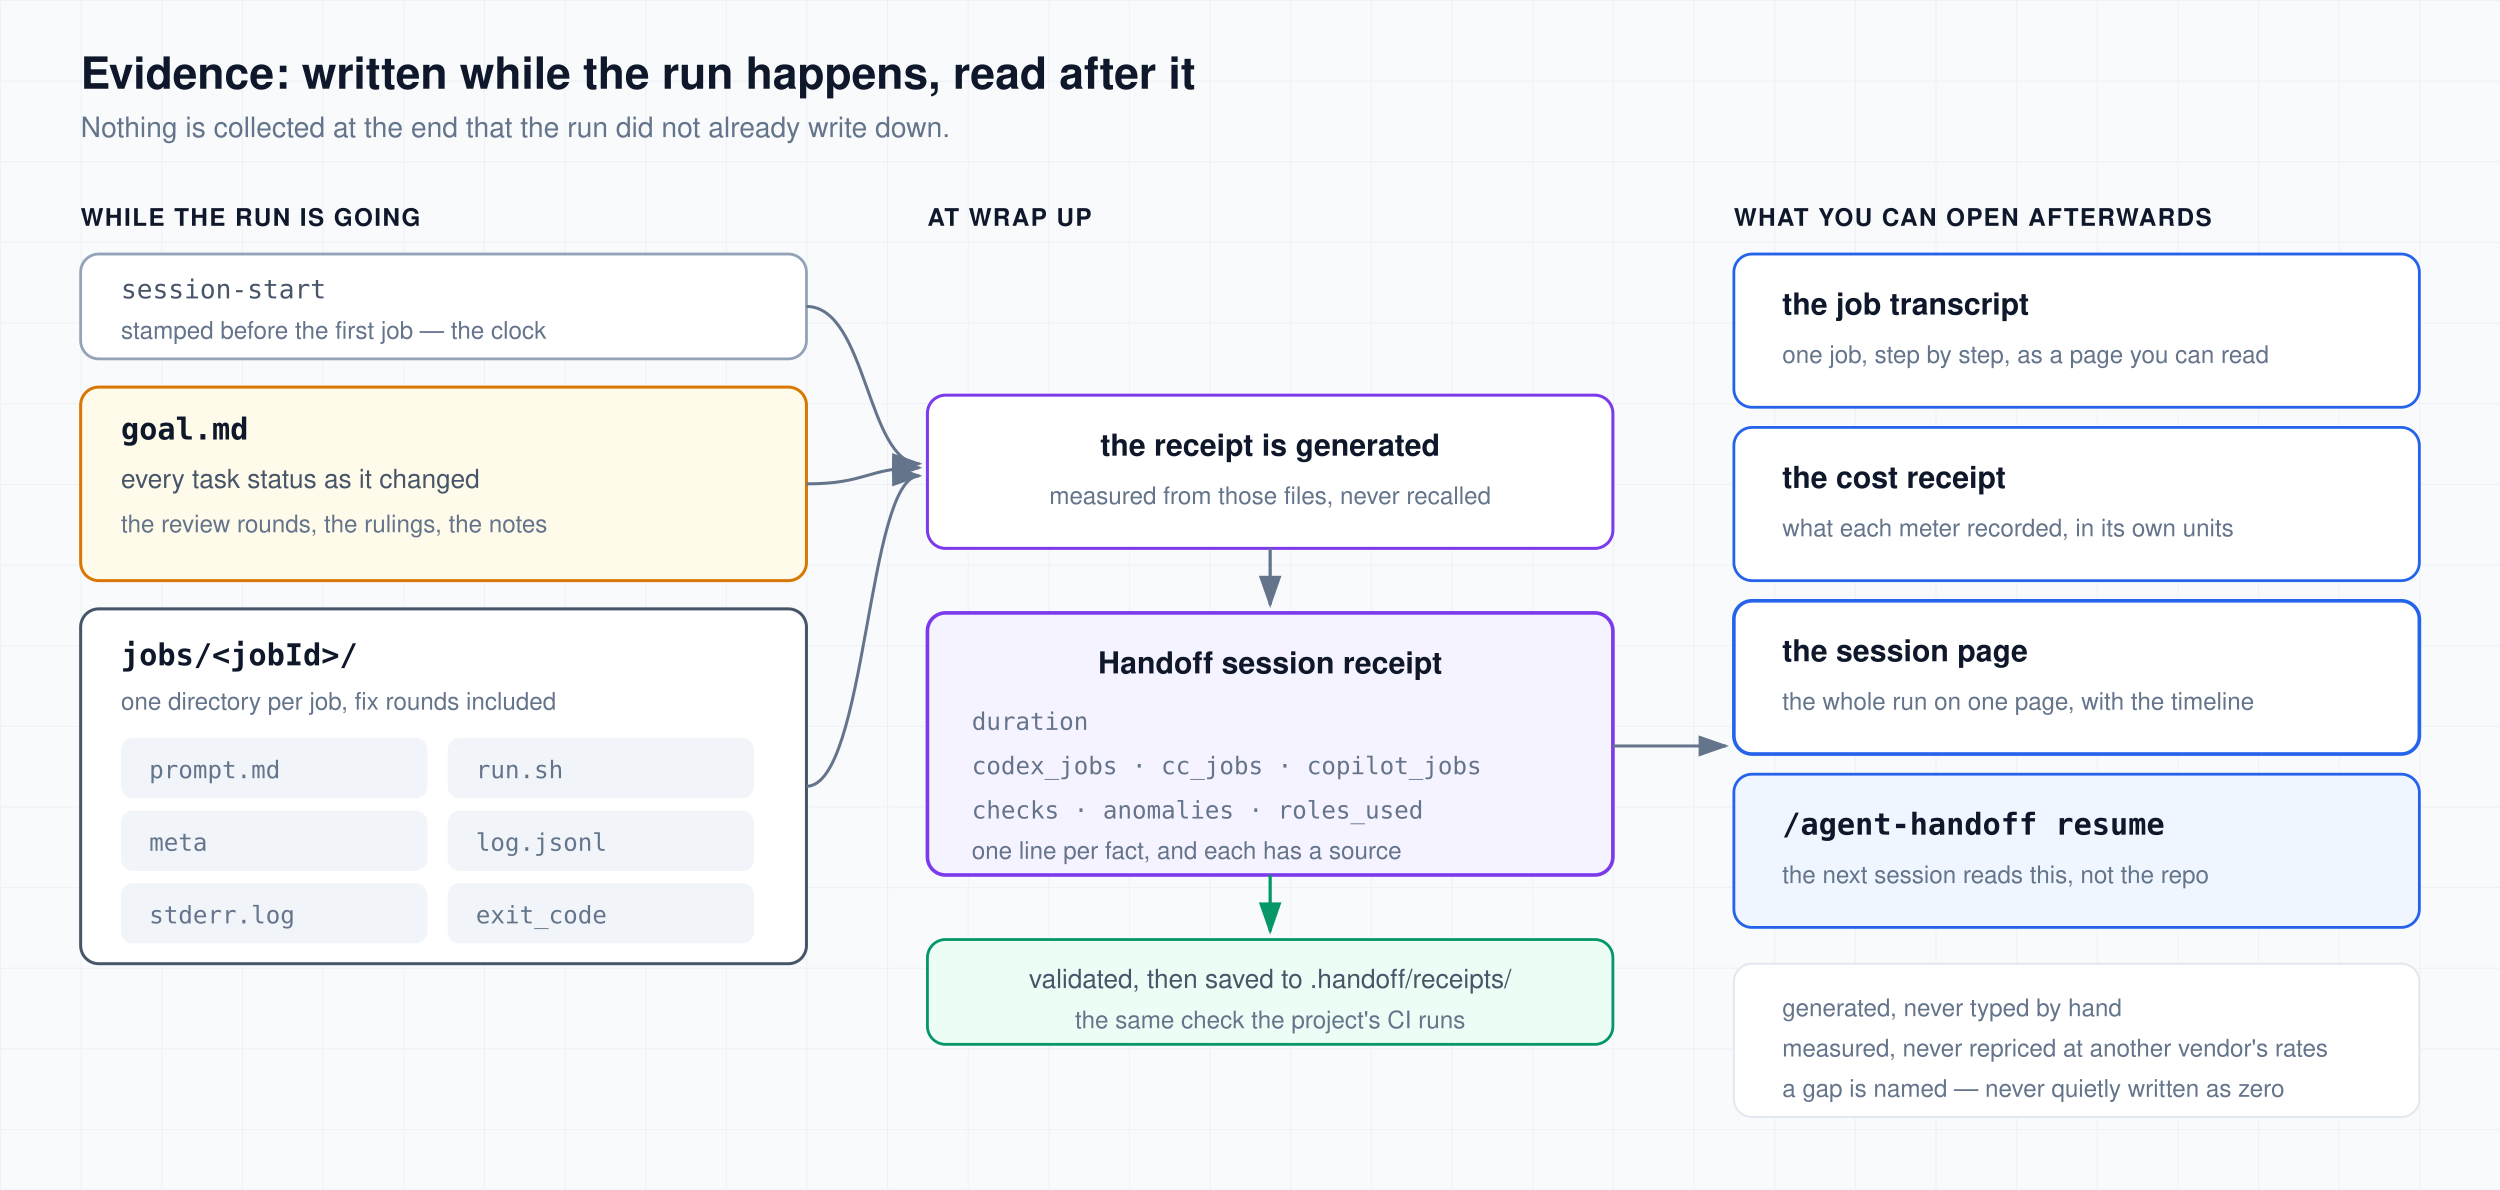
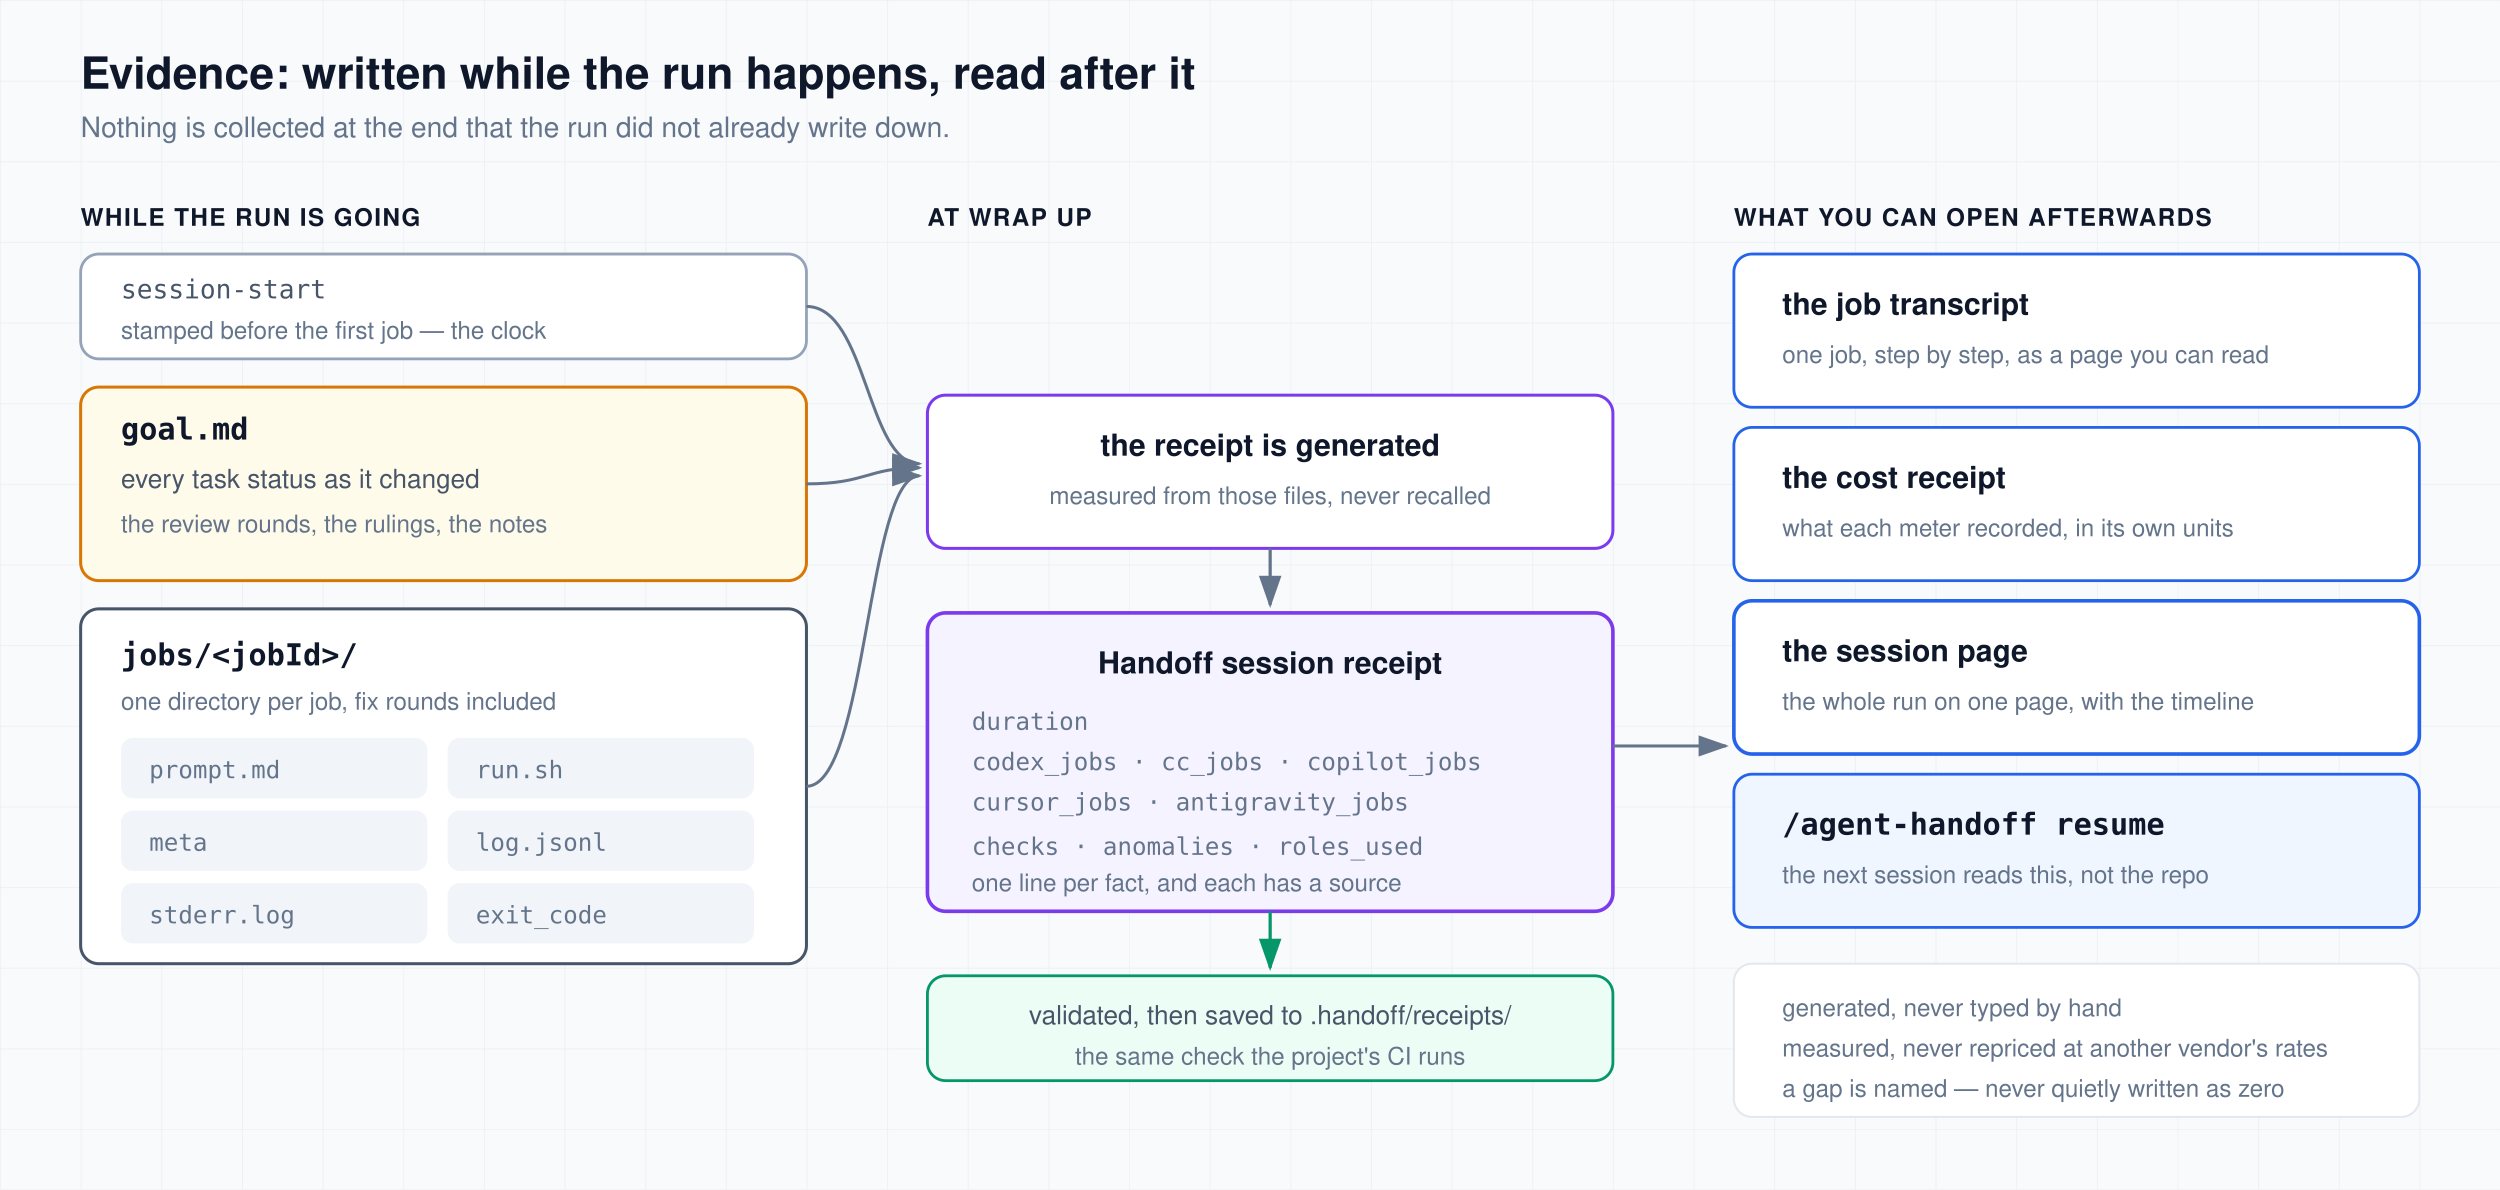
<svg xmlns="http://www.w3.org/2000/svg" viewBox="0 0 1240 590">
  <style>
    text { font-family: -apple-system, BlinkMacSystemFont, "Segoe UI", Helvetica, Arial, sans-serif; fill: #0f172a; }
    .m { font-family: "SF Mono", Menlo, Consolas, ui-monospace, monospace; }
    .title { font-size: 22px; font-weight: 700; }
    .sub { font-size: 14px; fill: #64748b; }
    .name { font-size: 15px; font-weight: 700; }
    .line { font-size: 13px; fill: #475569; }
    .small { font-size: 12px; fill: #64748b; }
    .head { font-size: 12px; font-weight: 700; letter-spacing: 0.06em; }
  </style>
  <defs>
    <pattern id="grid" width="40" height="40" patternUnits="userSpaceOnUse">
      <path d="M 40 0 L 0 0 0 40" fill="none" stroke="#e6ebf2" stroke-width="0.5" />
    </pattern>
    <marker id="arrow" markerWidth="10" markerHeight="7" refX="9" refY="3.5" orient="auto">
      <polygon points="0 0, 10 3.5, 0 7" fill="#64748b" />
    </marker>
    <marker id="arrow-green" markerWidth="10" markerHeight="7" refX="9" refY="3.5" orient="auto">
      <polygon points="0 0, 10 3.5, 0 7" fill="#059669" />
    </marker>
  </defs>
  <rect width="1240" height="590" fill="#f8fafc" />
  <rect width="1240" height="590" fill="url(#grid)" />
  <text x="40" y="44" class="title">Evidence: written while the run happens, read after it</text>
  <text x="40" y="68" class="sub">Nothing is collected at the end that the run did not already write down.</text>
  <text x="40" y="112" class="head" fill="#475569">WHILE THE RUN IS GOING</text>
  <rect x="40" y="126" width="360" height="52" rx="9" fill="#ffffff" stroke="#94a3b8" stroke-width="1.4" />
  <text x="60" y="148" class="line m">session-start</text>
  <text x="60" y="168" class="small">stamped before the first job — the clock</text>
  <rect x="40" y="192" width="360" height="96" rx="9" fill="#fffbeb" stroke="#d97706" stroke-width="1.5" />
  <text x="60" y="218" class="name m" fill="#b45309">goal.md</text>
  <text x="60" y="242" class="line">every task status as it changed</text>
  <text x="60" y="264" class="small">the review rounds, the rulings, the notes</text>
  <rect x="40" y="302" width="360" height="176" rx="9" fill="#ffffff" stroke="#475569" stroke-width="1.5" />
  <text x="60" y="330" class="name m">jobs/&lt;jobId&gt;/</text>
  <text x="60" y="352" class="small">one directory per job, fix rounds included</text>
  <rect x="60" y="366" width="152" height="30" rx="6" fill="#f1f5f9" />
  <text x="74" y="386" class="small m">prompt.md</text>
  <rect x="222" y="366" width="152" height="30" rx="6" fill="#f1f5f9" />
  <text x="236" y="386" class="small m">run.sh</text>
  <rect x="60" y="402" width="152" height="30" rx="6" fill="#f1f5f9" />
  <text x="74" y="422" class="small m">meta</text>
  <rect x="222" y="402" width="152" height="30" rx="6" fill="#f1f5f9" />
  <text x="236" y="422" class="small m">log.jsonl</text>
  <rect x="60" y="438" width="152" height="30" rx="6" fill="#f1f5f9" />
  <text x="74" y="458" class="small m">stderr.log</text>
  <rect x="222" y="438" width="152" height="30" rx="6" fill="#f1f5f9" />
  <text x="236" y="458" class="small m">exit_code</text>
  <path d="M 400 152 C 430 152, 430 230, 456 230" fill="none" stroke="#64748b" stroke-width="1.5" marker-end="url(#arrow)" />
  <path d="M 400 240 C 430 240, 430 232, 456 232" fill="none" stroke="#64748b" stroke-width="1.5" marker-end="url(#arrow)" />
  <path d="M 400 390 C 430 390, 430 236, 456 236" fill="none" stroke="#64748b" stroke-width="1.5" marker-end="url(#arrow)" />
  <text x="460" y="112" class="head" fill="#475569">AT WRAP UP</text>
  <rect x="460" y="196" width="340" height="76" rx="9" fill="#ffffff" stroke="#7c3aed" stroke-width="1.5" />
  <text x="630" y="226" class="name" text-anchor="middle">the receipt is generated</text>
  <text x="630" y="250" class="small" text-anchor="middle">measured from those files, never recalled</text>
  <line x1="630" y1="272" x2="630" y2="300" stroke="#64748b" stroke-width="1.6" marker-end="url(#arrow)" />
-   <rect x="460" y="304" width="340" height="130" rx="9" fill="#f5f3ff" stroke="#7c3aed" stroke-width="1.8" />
+   <rect x="460" y="304" width="340" height="148" rx="9" fill="#f5f3ff" stroke="#7c3aed" stroke-width="1.8" />
  <text x="630" y="334" class="name" text-anchor="middle">Handoff session receipt</text>
  <text x="482" y="362" class="small m">duration</text>
-   <text x="482" y="384" class="small m">codex_jobs · cc_jobs · copilot_jobs</text>
-   <text x="482" y="406" class="small m">checks · anomalies · roles_used</text>
-   <text x="482" y="426" class="small">one line per fact, and each has a source</text>
-   <line x1="630" y1="434" x2="630" y2="462" stroke="#059669" stroke-width="1.6" marker-end="url(#arrow-green)" />
-   <rect x="460" y="466" width="340" height="52" rx="9" fill="#ecfdf5" stroke="#059669" stroke-width="1.4" />
-   <text x="630" y="490" class="line" text-anchor="middle">validated, then saved to .handoff/receipts/</text>
-   <text x="630" y="510" class="small" text-anchor="middle">the same check the project's CI runs</text>
+   <text x="482" y="382" class="small m">codex_jobs · cc_jobs · copilot_jobs</text>
+   <text x="482" y="402" class="small m">cursor_jobs · antigravity_jobs</text>
+   <text x="482" y="424" class="small m">checks · anomalies · roles_used</text>
+   <text x="482" y="442" class="small">one line per fact, and each has a source</text>
+   <line x1="630" y1="452" x2="630" y2="480" stroke="#059669" stroke-width="1.6" marker-end="url(#arrow-green)" />
+   <rect x="460" y="484" width="340" height="52" rx="9" fill="#ecfdf5" stroke="#059669" stroke-width="1.4" />
+   <text x="630" y="508" class="line" text-anchor="middle">validated, then saved to .handoff/receipts/</text>
+   <text x="630" y="528" class="small" text-anchor="middle">the same check the project's CI runs</text>
  <text x="860" y="112" class="head" fill="#475569">WHAT YOU CAN OPEN AFTERWARDS</text>
  <line x1="800" y1="370" x2="856" y2="370" stroke="#64748b" stroke-width="1.5" marker-end="url(#arrow)" />
  <rect x="860" y="126" width="340" height="76" rx="9" fill="#ffffff" stroke="#2563eb" stroke-width="1.4" />
  <text x="884" y="156" class="name">the job transcript</text>
  <text x="884" y="180" class="small">one job, step by step, as a page you can read</text>
  <rect x="860" y="212" width="340" height="76" rx="9" fill="#ffffff" stroke="#2563eb" stroke-width="1.4" />
  <text x="884" y="242" class="name">the cost receipt</text>
  <text x="884" y="266" class="small">what each meter recorded, in its own units</text>
  <rect x="860" y="298" width="340" height="76" rx="9" fill="#ffffff" stroke="#2563eb" stroke-width="1.8" />
  <text x="884" y="328" class="name">the session page</text>
  <text x="884" y="352" class="small">the whole run on one page, with the timeline</text>
  <rect x="860" y="384" width="340" height="76" rx="9" fill="#eff6ff" stroke="#2563eb" stroke-width="1.4" />
  <text x="884" y="414" class="name m">/agent-handoff resume</text>
  <text x="884" y="438" class="small">the next session reads this, not the repo</text>
  <rect x="860" y="478" width="340" height="76" rx="9" fill="#ffffff" stroke="#e2e8f0" />
  <text x="884" y="504" class="small">generated, never typed by hand</text>
  <text x="884" y="524" class="small">measured, never repriced at another vendor's rates</text>
  <text x="884" y="544" class="small">a gap is named — never quietly written as zero</text>
</svg>
